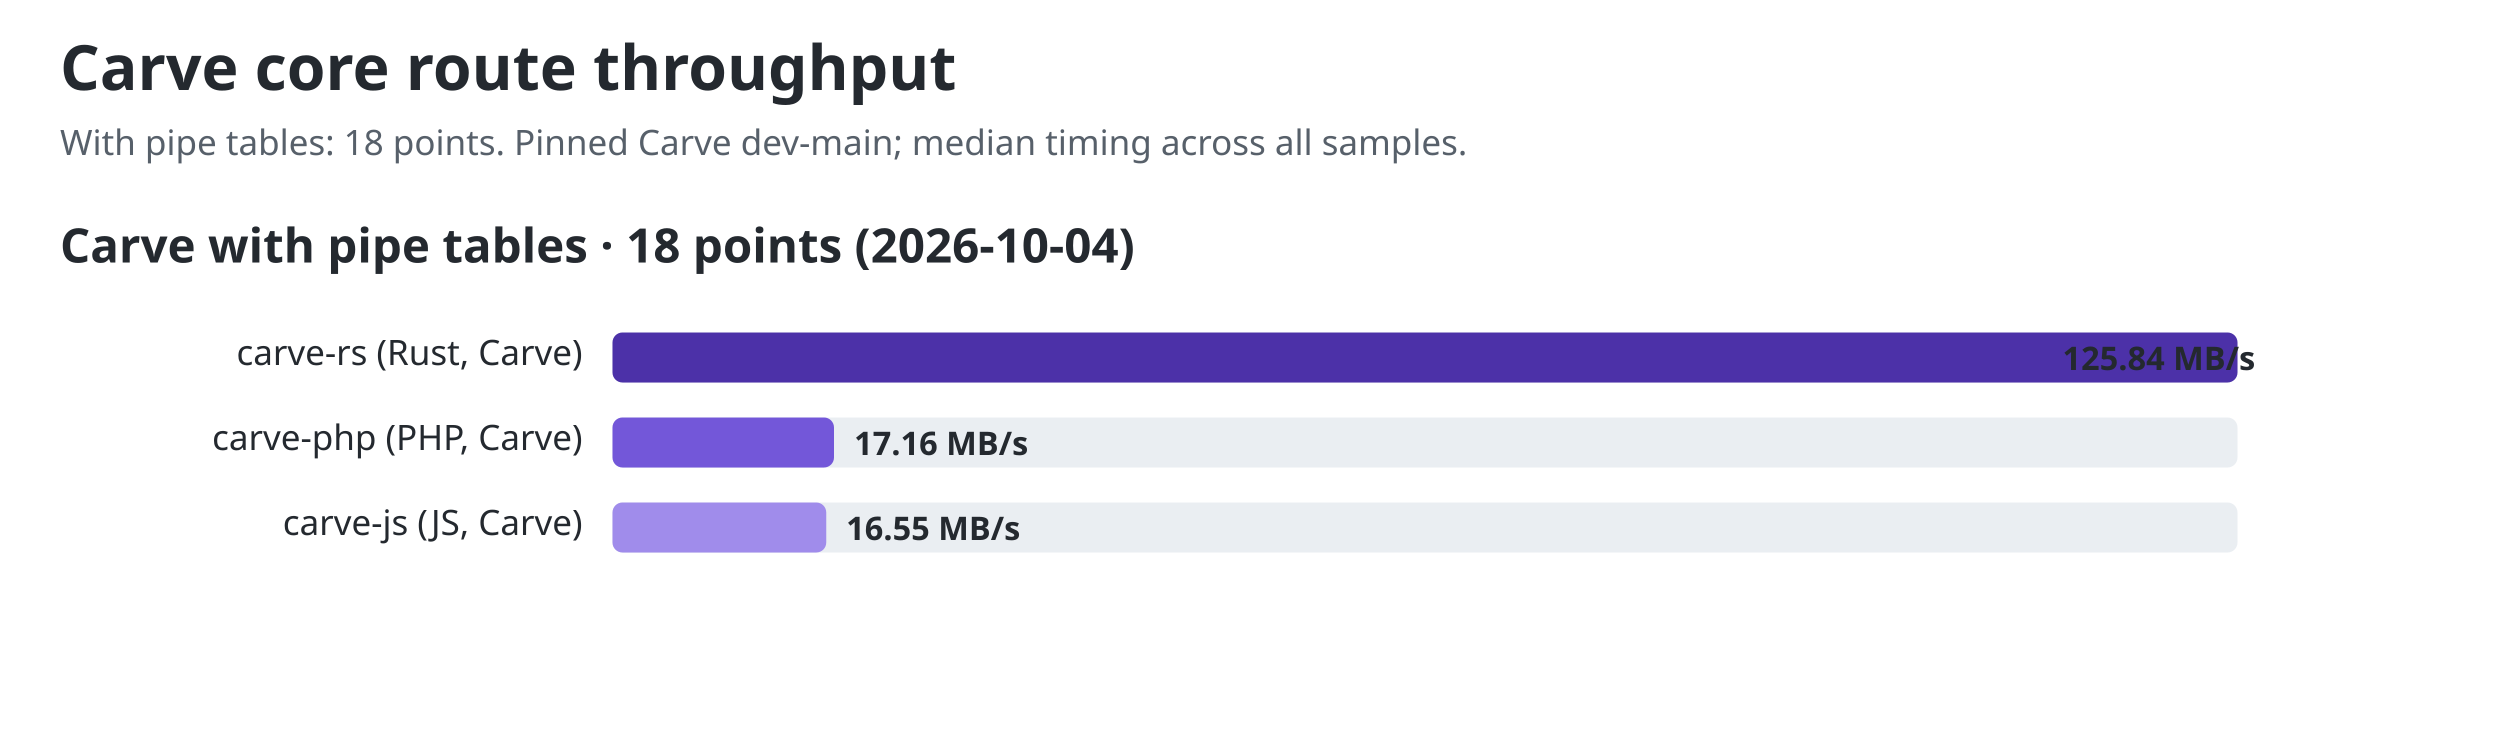
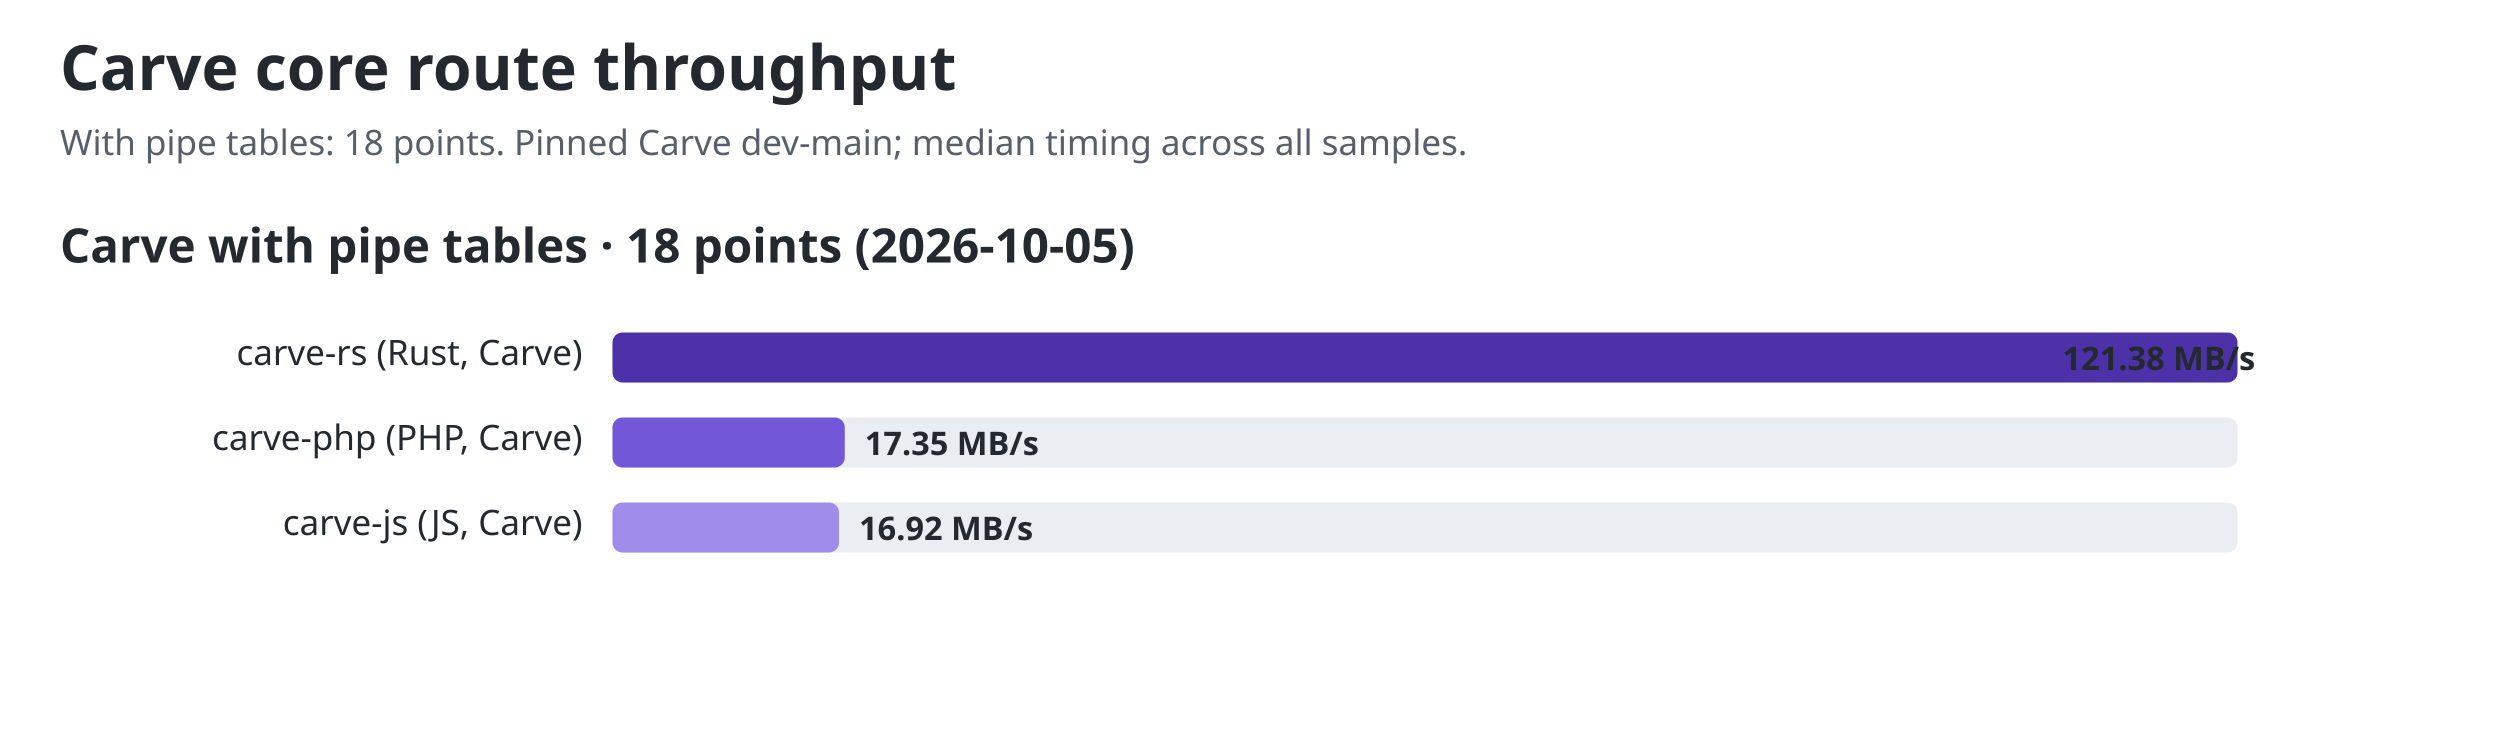
<svg xmlns="http://www.w3.org/2000/svg" width="1000" height="297" viewBox="0 0 1000 297" role="img" aria-labelledby="title desc">
  <style>text{font-family:ui-sans-serif,system-ui,sans-serif;fill:#24292f}.title{font-size:25px;font-weight:700}.sub{font-size:14px;fill:#57606a}.group{font-size:19px;font-weight:650}.label{font-size:14px}.value{font-size:13px;font-weight:650;fill:#24292f}.track{fill:#eaeef2}@media(prefers-color-scheme:dark){text,.value{fill:#f0f6fc}.sub{fill:#8c959f}.track{fill:#30363d}}</style>
  <text id="chart-title" class="title" x="24" y="36">Carve core route throughput</text>
  <text class="sub" x="24" y="62">With pipe tables: 18 points. Pinned Carve dev-main; median timing across all samples.</text>
-   <text class="group" x="24" y="105">Carve with pipe tables · 18 points (2026-10-04)</text>
+   <text class="group" x="24" y="105">Carve with pipe tables · 18 points (2026-10-05)</text>
  <text class="label" x="233" y="146" text-anchor="end">carve-rs (Rust, Carve)</text>
  <rect class="track" x="245" y="133" width="650" height="20" rx="4" />
  <rect x="245" y="133" width="650.0" height="20" rx="4" fill="#4c31a8" />
-   <text class="value" x="825" y="148">125.84 MB/s</text>
+   <text class="value" x="825" y="148">121.38 MB/s</text>
  <text class="label" x="233" y="180" text-anchor="end">carve-php (PHP, Carve)</text>
  <rect class="track" x="245" y="167" width="650" height="20" rx="4" />
-   <rect x="245" y="167" width="88.6" height="20" rx="4" fill="#7357d9" />
-   <text class="value" x="341.645" y="182">17.16 MB/s</text>
+   <rect x="245" y="167" width="92.9" height="20" rx="4" fill="#7357d9" />
+   <text class="value" x="345.905" y="182">17.35 MB/s</text>
  <text class="label" x="233" y="214" text-anchor="end">carve-js (JS, Carve)</text>
  <rect class="track" x="245" y="201" width="650" height="20" rx="4" />
-   <rect x="245" y="201" width="85.5" height="20" rx="4" fill="#a08ceb" />
-   <text class="value" x="338.46" y="216">16.55 MB/s</text>
+   <rect x="245" y="201" width="90.6" height="20" rx="4" fill="#a08ceb" />
+   <text class="value" x="343.601" y="216">16.92 MB/s</text>
</svg>
